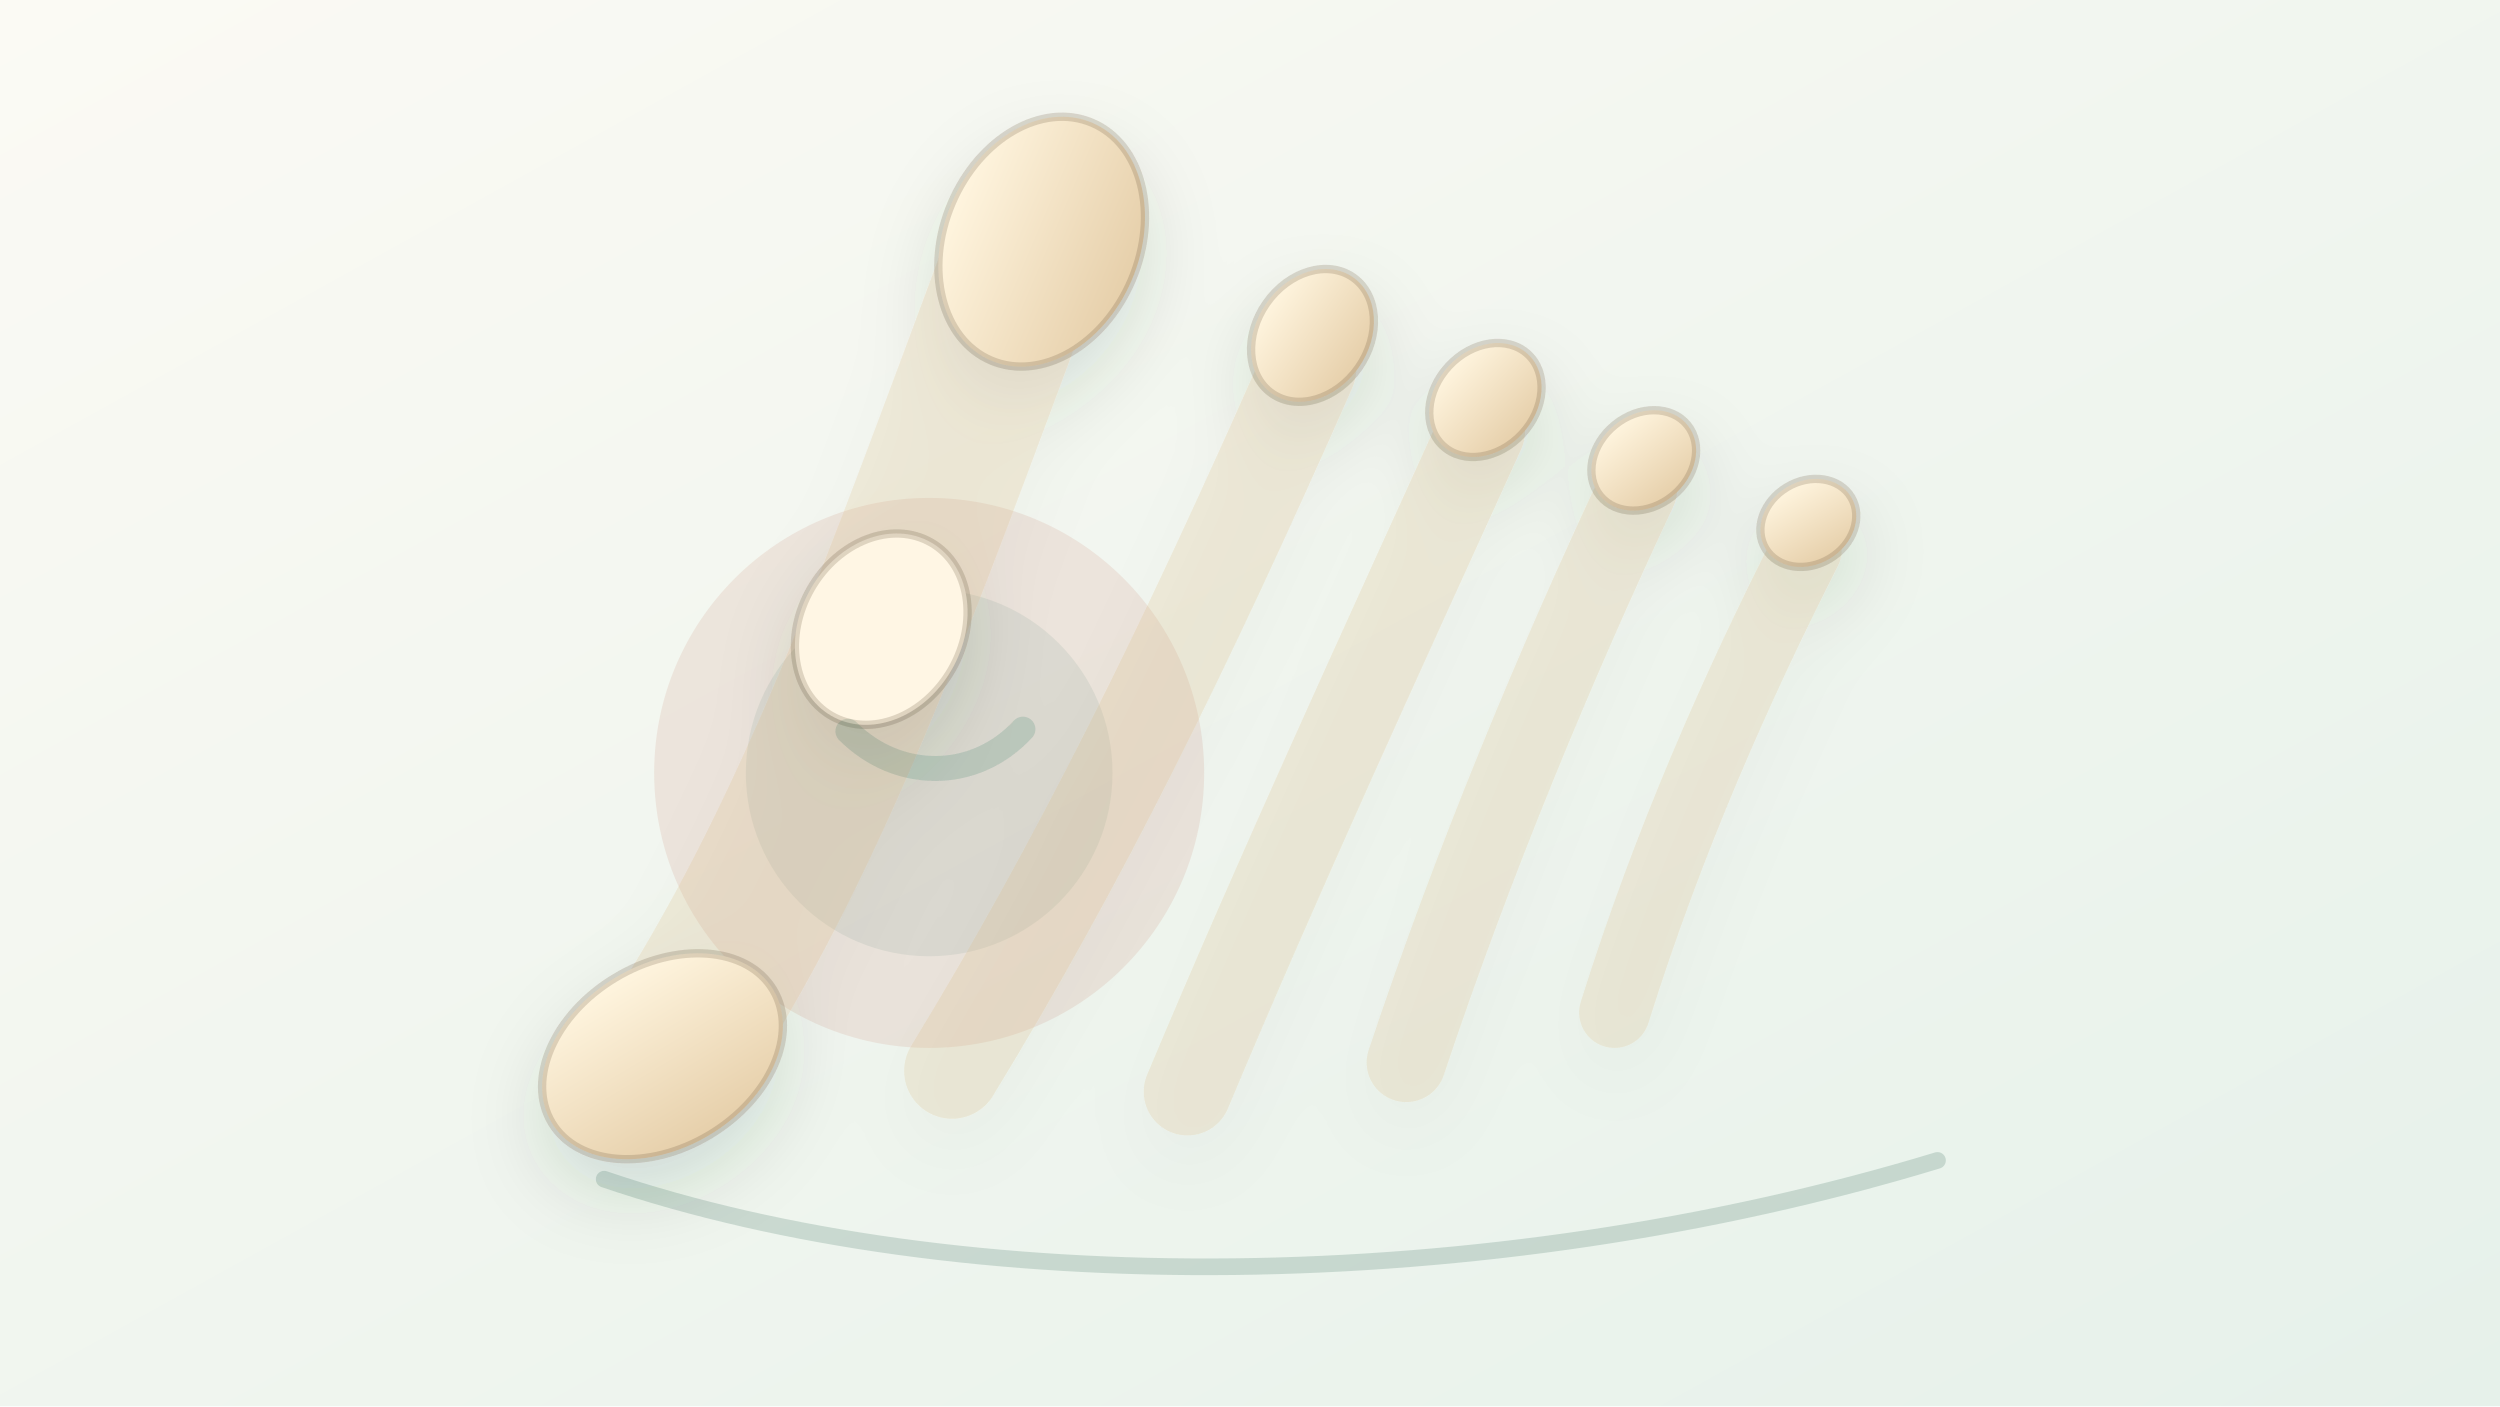
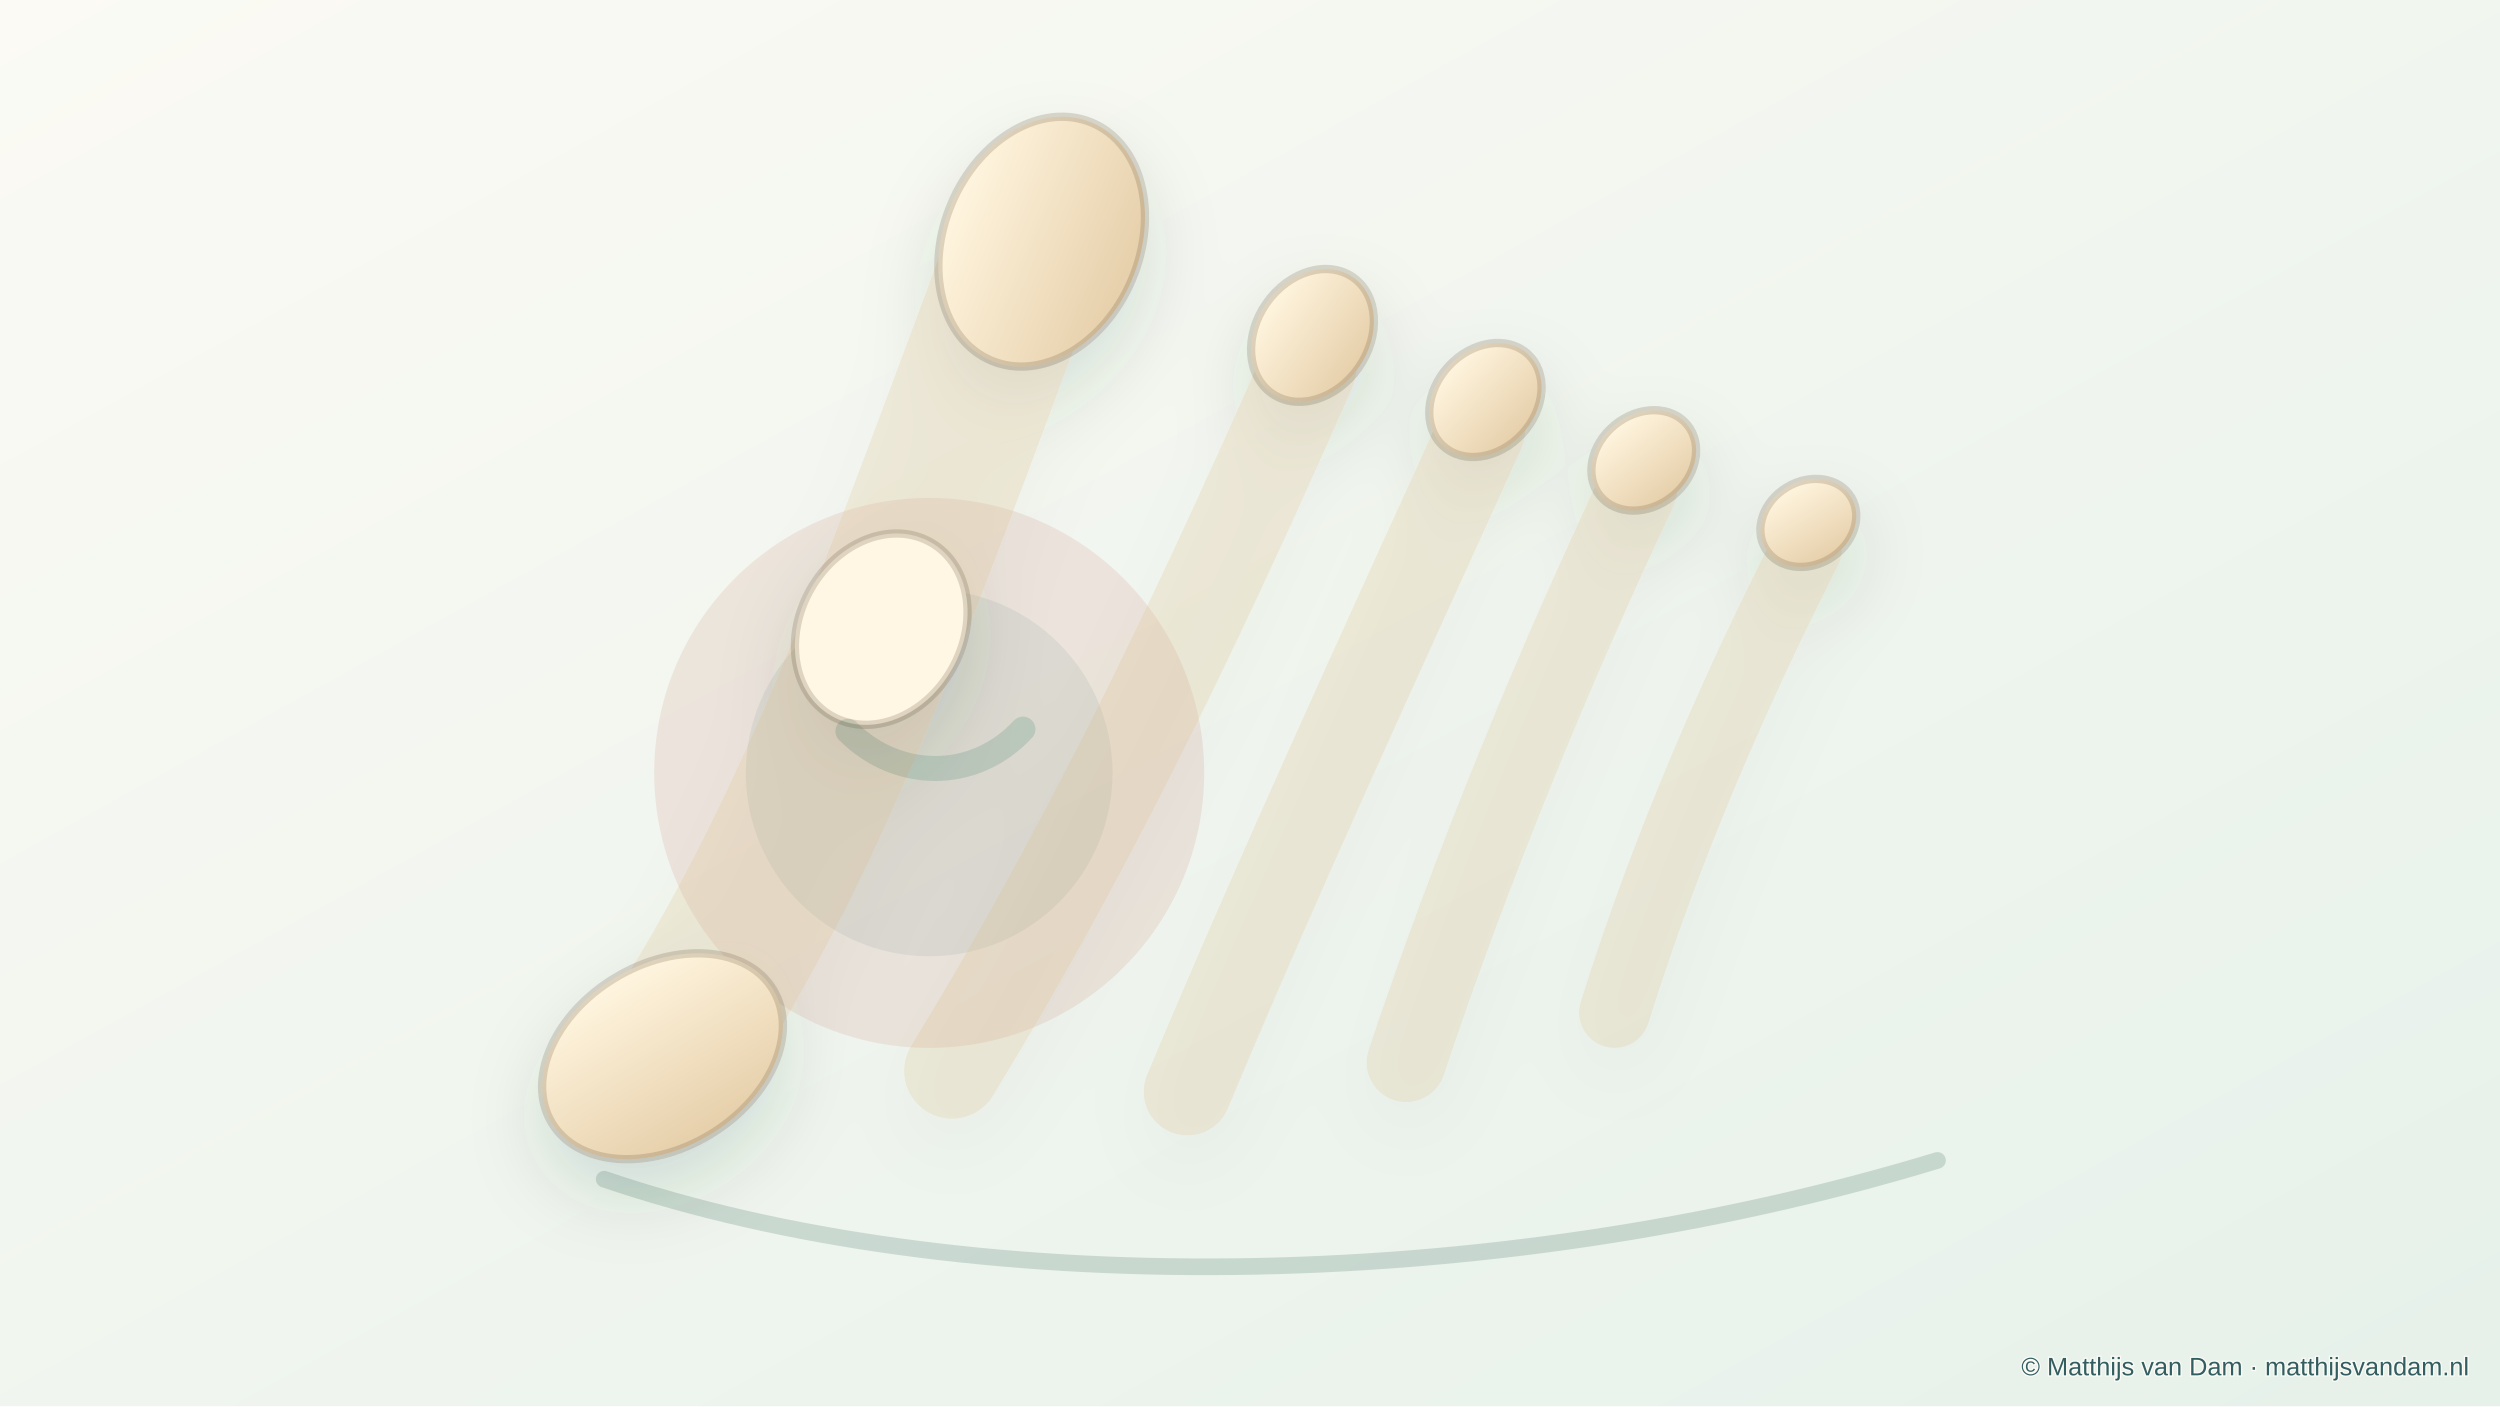
<svg xmlns="http://www.w3.org/2000/svg" viewBox="0 0 1200 675" role="img" aria-labelledby="title desc">
  <defs>
    <linearGradient id="bg" x1="0" x2="1" y1="0" y2="1">
      <stop offset="0" stop-color="#fbfaf4" />
      <stop offset="1" stop-color="#e6f1ea" />
    </linearGradient>
    <linearGradient id="bone" x1="0" x2="0" y1="0" y2="1">
      <stop offset="0" stop-color="#fff5df" />
      <stop offset="1" stop-color="#e6cfaa" />
    </linearGradient>
    <filter id="shadow" x="-12%" y="-12%" width="124%" height="128%">
      <feDropShadow dx="0" dy="16" stdDeviation="18" flood-color="#173d32" flood-opacity=".14" />
    </filter>
  </defs>
  <rect width="1200" height="675" fill="url(#bg)" />
  <circle cx="446" cy="371" r="132" fill="#b95e42" opacity=".12" />
  <circle cx="446" cy="371" r="88" fill="#1f5a48" opacity=".08" />
  <g filter="url(#shadow)" stroke="#614f32" stroke-width="4" stroke-opacity=".2">
    <path d="M336 484C395 387 433 280 487 135" fill="none" stroke="#d9b87e" stroke-width="76" stroke-linecap="round" />
    <ellipse cx="318" cy="507" rx="62" ry="44" fill="url(#bone)" transform="rotate(-31 318 507)" />
    <ellipse cx="500" cy="116" rx="62" ry="47" fill="url(#bone)" transform="rotate(-67 500 116)" />
    <ellipse cx="423" cy="302" rx="48" ry="39" fill="#fff6e4" transform="rotate(-60 423 302)" />
    <path d="M407 351c24 24 61 24 84-1" fill="none" stroke="#1f5a48" stroke-width="12" stroke-linecap="round" opacity=".72" />
    <path d="M457 514C518 414 568 313 628 177" fill="none" stroke="#d7b57c" stroke-width="46" stroke-linecap="round" />
    <path d="M570 524C614 419 662 315 711 207" fill="none" stroke="#d7b57c" stroke-width="42" stroke-linecap="round" />
    <path d="M675 510C707 414 747 318 786 235" fill="none" stroke="#d7b57c" stroke-width="38" stroke-linecap="round" />
    <path d="M775 486C801 403 834 329 867 264" fill="none" stroke="#d7b57c" stroke-width="34" stroke-linecap="round" />
    <ellipse cx="630" cy="161" rx="34" ry="27" fill="url(#bone)" transform="rotate(-55 630 161)" />
    <ellipse cx="713" cy="192" rx="30" ry="24" fill="url(#bone)" transform="rotate(-47 713 192)" />
    <ellipse cx="789" cy="221" rx="27" ry="22" fill="url(#bone)" transform="rotate(-39 789 221)" />
    <ellipse cx="868" cy="251" rx="24" ry="20" fill="url(#bone)" transform="rotate(-31 868 251)" />
  </g>
  <path d="M290 566c170 58 423 57 640-9" fill="none" stroke="#1f5a48" stroke-width="8" stroke-linecap="round" opacity=".18" />
+   <g id="mvd-copyright-v2" aria-hidden="true" pointer-events="none">
+     <text x="1185.15" y="660.15" text-anchor="end" font-family="Arial, Helvetica, sans-serif" font-size="12.15" fill="#12454a" fill-opacity="0.86" stroke="#fffdf8" stroke-opacity="0.86" stroke-width="1.21" paint-order="stroke">© Matthijs van Dam · matthijsvandam.nl</text>
+   </g>
</svg>
